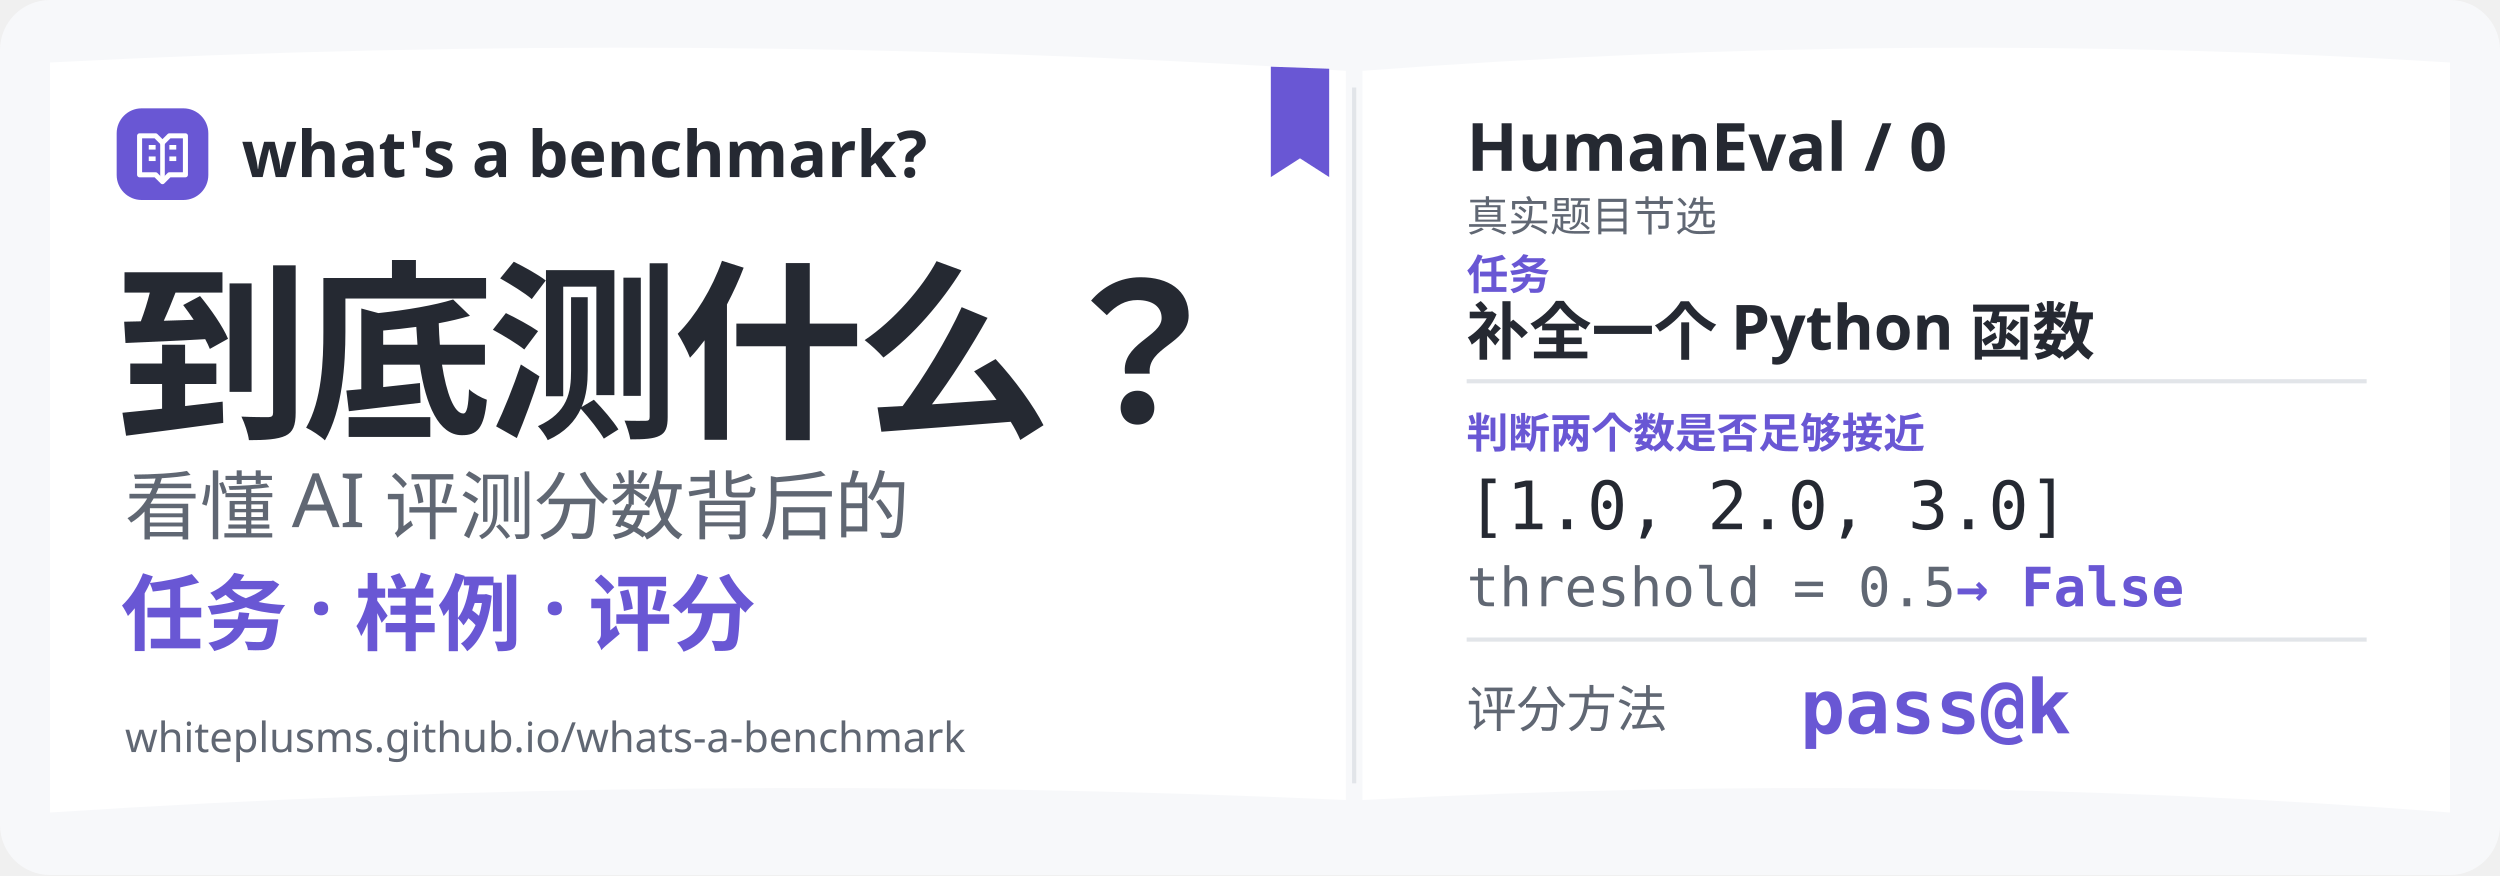
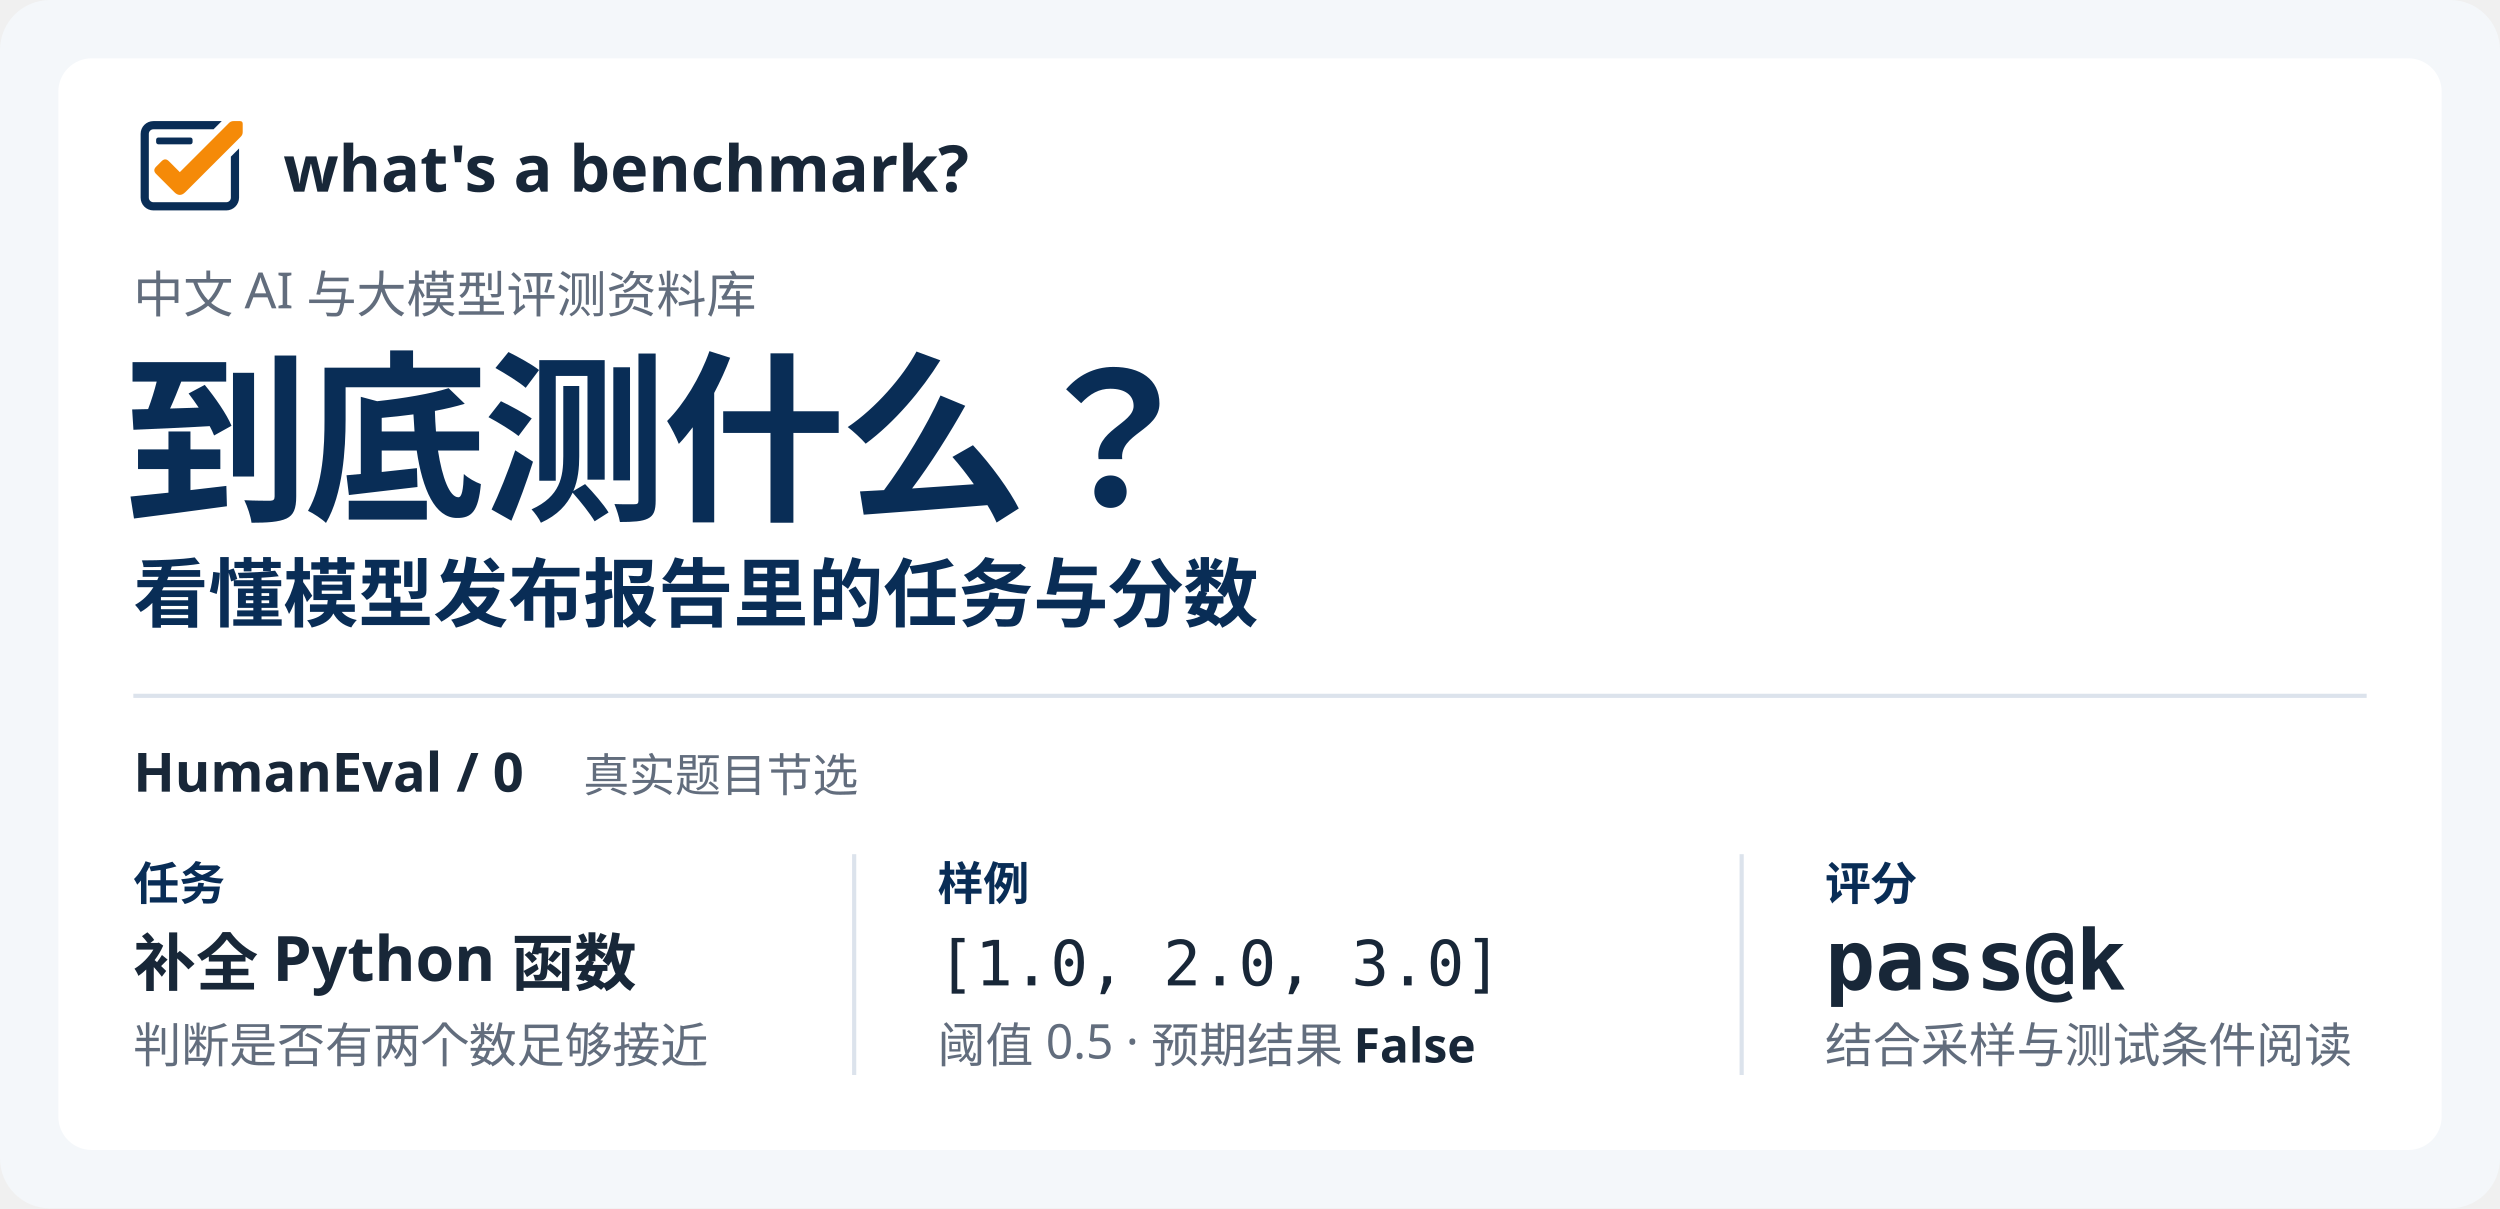
- <svg xmlns="http://www.w3.org/2000/svg" width="1200" height="420" viewBox="0 0 1200 420" role="img" aria-labelledby="hero-title hero-desc" font-family="Segoe UI, Microsoft YaHei, PingFang SC, sans-serif">
-   <rect width="1200" height="420" rx="24" fill="#f7f8fa" />
-   <g id="book-pages">
-     <path d="M24 30 Q332 14 646 34 V384 Q332 370 24 390 Z" fill="#ffffff" />
-     <path d="M654 34 Q918 14 1176 30 V390 Q918 370 654 384 Z" fill="#ffffff" />
-     <path d="M650 42 V376" fill="none" stroke="#e2e5e9" stroke-width="2" />
-     <path d="M610 32 V85 L624 76 L638 85 V33" fill="#6957d4" />
+ <svg xmlns="http://www.w3.org/2000/svg" width="1200" height="580" viewBox="0 0 1200 580" role="img" aria-labelledby="hero-title hero-desc" font-family="Segoe UI, Microsoft YaHei, PingFang SC, sans-serif">
+   <rect width="1200" height="580" rx="24" fill="#f4f7fa" />
+   <rect x="28" y="28" width="1144" height="524" rx="16" fill="#ffffff" />
+   <g id="identity" transform="translate(64 52)">
+     <g transform="scale(0.21875)">
+       <path fill="#092D56" d="M44 28H194L176 46H44A10 10 0 0 0 34 56V196A10 10 0 0 0 44 206H204A10 10 0 0 0 214 196V106L232 88V196A28 28 0 0 1 204 224H44A28 28 0 0 1 16 196V56A28 28 0 0 1 44 28Z" />
+       <path fill="#092D56" d="M55 64H125A5 5 0 0 1 130 69V74A5 5 0 0 1 125 79H55A5 5 0 0 1 50 74V69A5 5 0 0 1 55 64Z" />
+       <path fill="#F58A08" d="M50 144Q42 136 50 128L62 116Q70 108 78 116L102 140L210 32Q214 28 220 28H234Q240 28 240 34V52Q240 58 236 62L114 184Q102 196 90 184Z" />
+     </g>
+     <text x="72" y="40" fill="#182738" font-size="31" font-weight="700">what's a benchmark?</text>
  </g>
-   <g id="identity" transform="translate(56 52)">
-     <rect width="44" height="44" rx="12" fill="#6957d4" />
-     <g transform="scale(1.1)">
-       <path d="M10 12h7l3 3 3-3h7v17h-7l-3 3-3-3h-7z" fill="none" stroke="#ffffff" stroke-width="2.2" stroke-linejoin="round" />
-       <path d="M20 15v16M14 17h3M23 17h3M14 22h3M23 22h3" fill="none" stroke="#ffffff" stroke-width="2" />
-     </g>
-     <text x="60" y="33" fill="#252932" font-size="31" font-weight="700">what's a benchmark?</text>
+   <g id="project-introduction">
+     <text x="64" y="150" fill="#626d7d" font-size="24">中文 AI 与大模型评测资料库</text>
+     <text x="60" y="243" fill="#092D56" font-size="88" font-weight="800" letter-spacing="-2">到底测什么？</text>
+     <text x="64" y="298" fill="#092D56" font-size="36" font-weight="600">看懂模型发布报告里的任务与分数</text>
  </g>
-   <g id="project-introduction" fill="#252932">
-     <text x="56" y="203" font-size="92" font-weight="800" letter-spacing="-3">到底测什么？</text>
-     <text x="60" y="256" font-size="36" fill="#606773">看懂 AI 评测分数背后的</text>
-     <text x="58" y="309" font-size="40" font-weight="700" fill="#6957d4">任务 · 样例 · 评分</text>
-     <text x="60" y="361" font-size="20" fill="#606773">whiteplusms.github.io/whats-a-benchmark</text>
-   </g>
+   <path d="M64 334 H1136" fill="none" stroke="#dce3ec" stroke-width="2" />
  <g id="benchmark-record">
-     <text x="704" y="82" fill="#252932" font-size="32" font-weight="700">HumanEval / 0</text>
-     <text x="704" y="111" fill="#606773" font-size="20">真实题目节选</text>
-     <path d="M704 183 H1136 M704 307 H1136" fill="none" stroke="#e2e5e9" stroke-width="2" />
+     <text x="64" y="380" fill="#182738" font-size="26" font-weight="700">HumanEval / 0</text>
+     <text x="280" y="380" fill="#626d7d" font-size="22">真实题目节选</text>
+     <path d="M410 410 V516 M836 410 V516" fill="none" stroke="#dce3ec" stroke-width="2" />
    <g id="task-detail">
-       <text x="704" y="139" fill="#6957d4" font-size="20" font-weight="600">任务</text>
-       <text x="704" y="170" fill="#252932" font-size="30" font-weight="600">补全一个 Python 函数</text>
+       <text x="64" y="432" fill="#092D56" font-size="22" font-weight="600">任务</text>
+       <text x="64" y="473" fill="#182738" font-size="30" font-weight="600">补全 Python 函数</text>
+       <text x="64" y="510" fill="#626d7d" font-size="23">判断是否有两个数足够接近</text>
    </g>
    <g id="sample-detail">
-       <text x="704" y="215" fill="#6957d4" font-size="20" font-weight="600">判断两个数是否足够接近</text>
-       <text x="704" y="254" fill="#252932" font-size="32" font-family="Consolas, Cascadia Code, ui-monospace, monospace">[1.0, 2.0, 3.0]</text>
-       <text x="704" y="291" fill="#606773" font-size="26" font-family="Consolas, Cascadia Code, ui-monospace, monospace">threshold = 0.5<tspan fill="#6957d4" font-weight="700"> → False</tspan>
+       <text x="450" y="432" fill="#092D56" font-size="22" font-weight="600">样例</text>
+       <text x="450" y="473" fill="#182738" font-size="30" font-family="Consolas, Cascadia Code, ui-monospace, monospace">[1.0, 2.0, 3.0]</text>
+       <text x="450" y="510" fill="#626d7d" font-size="23">阈值 0.5 · 预期结果 <tspan fill="#182738" font-weight="700">False</tspan>
      </text>
    </g>
    <g id="score-detail">
-       <text x="704" y="349" fill="#606773" font-size="24">评分方法</text>
-       <text x="864" y="352" fill="#6957d4" font-size="36" font-weight="700" font-family="Consolas, Cascadia Code, ui-monospace, monospace">pass@k</text>
+       <text x="876" y="432" fill="#092D56" font-size="22" font-weight="600">评分</text>
+       <text x="876" y="475" fill="#182738" font-size="40" font-weight="700" font-family="Consolas, Cascadia Code, ui-monospace, monospace">pass@k</text>
+       <text x="876" y="510" fill="#626d7d" font-size="23">结合采样与测试条件阅读</text>
    </g>
  </g>
</svg>
